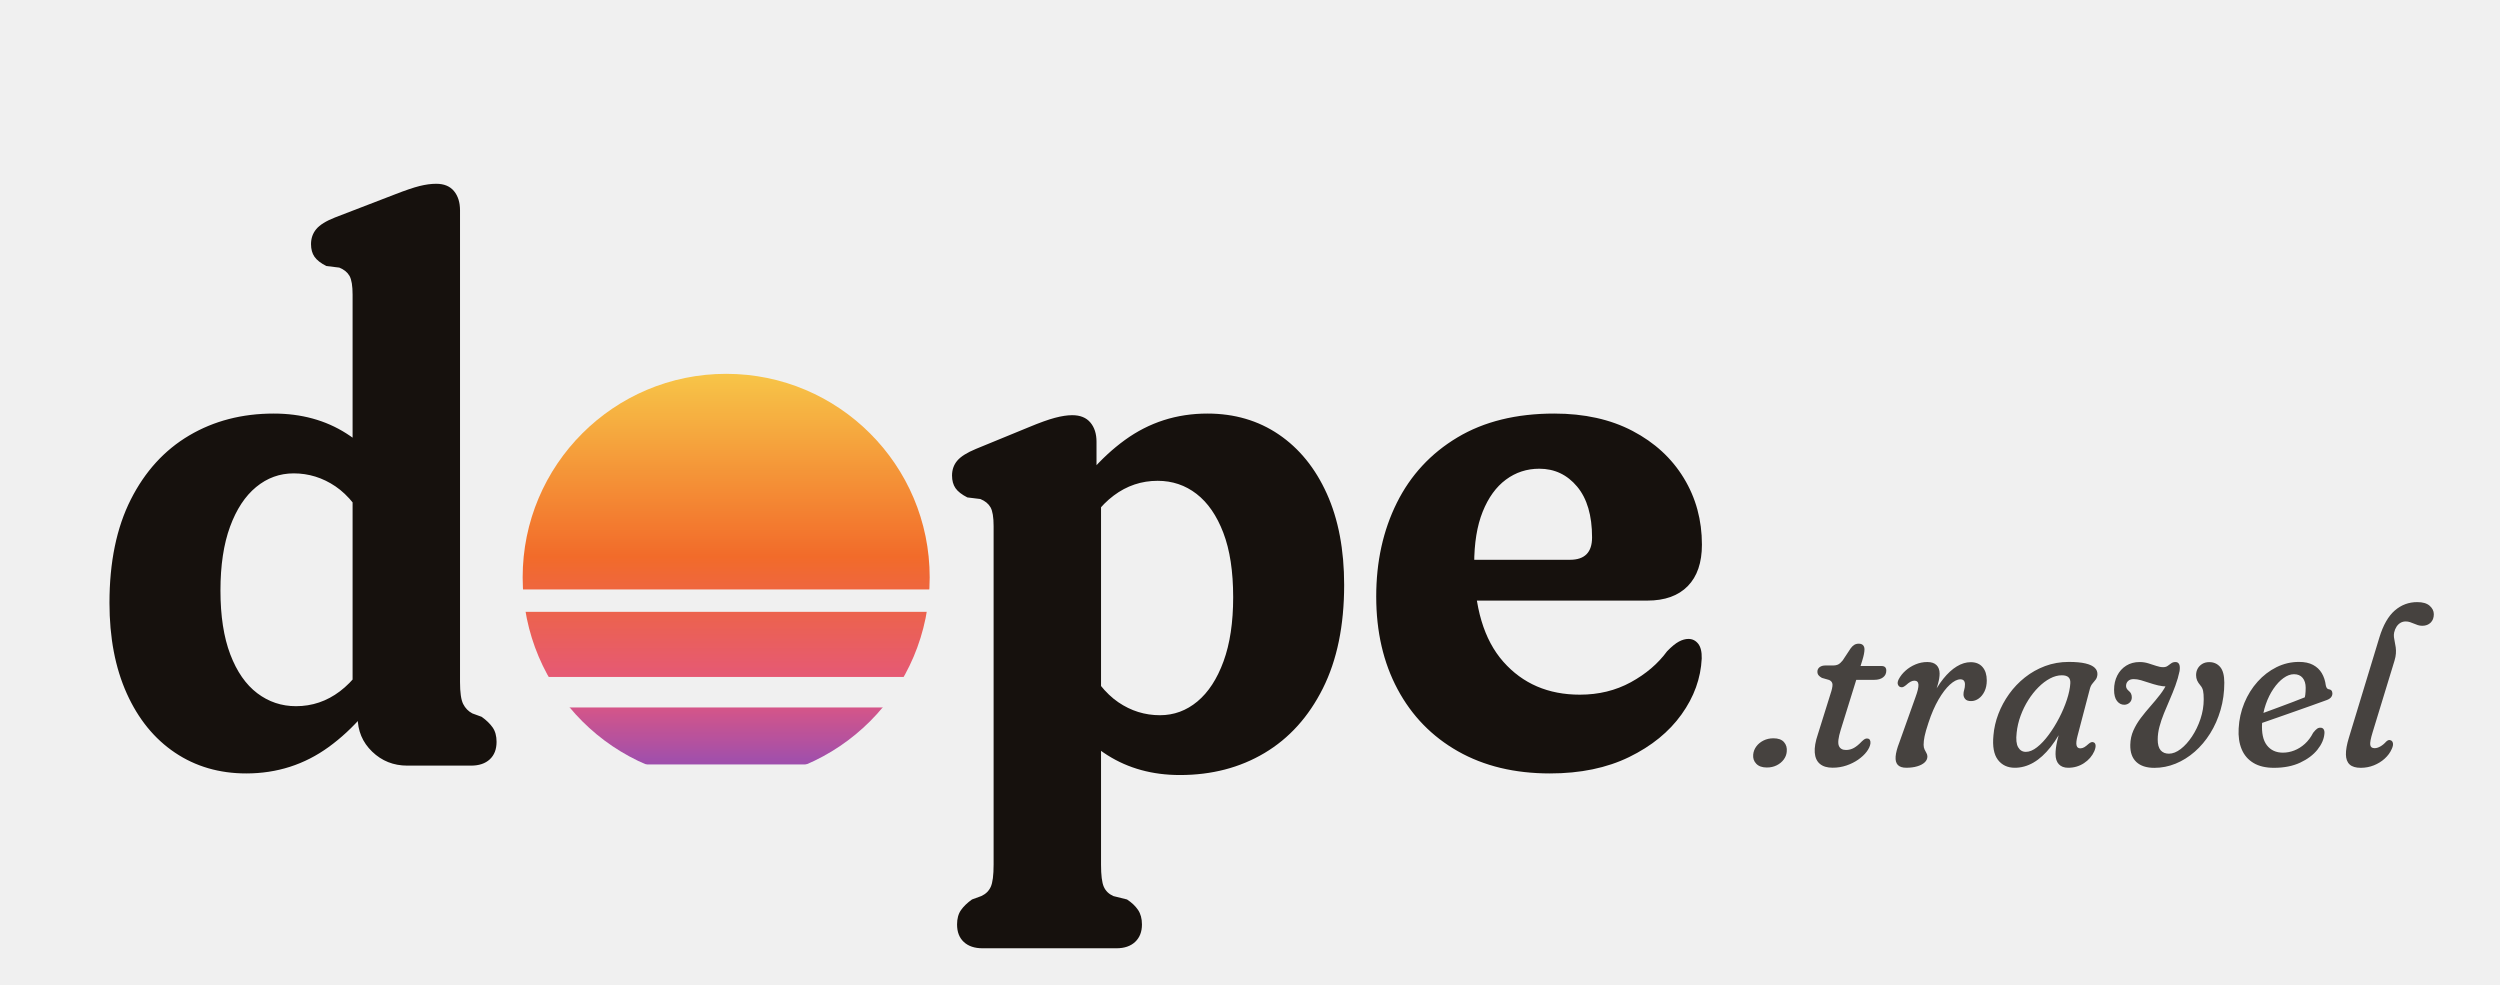
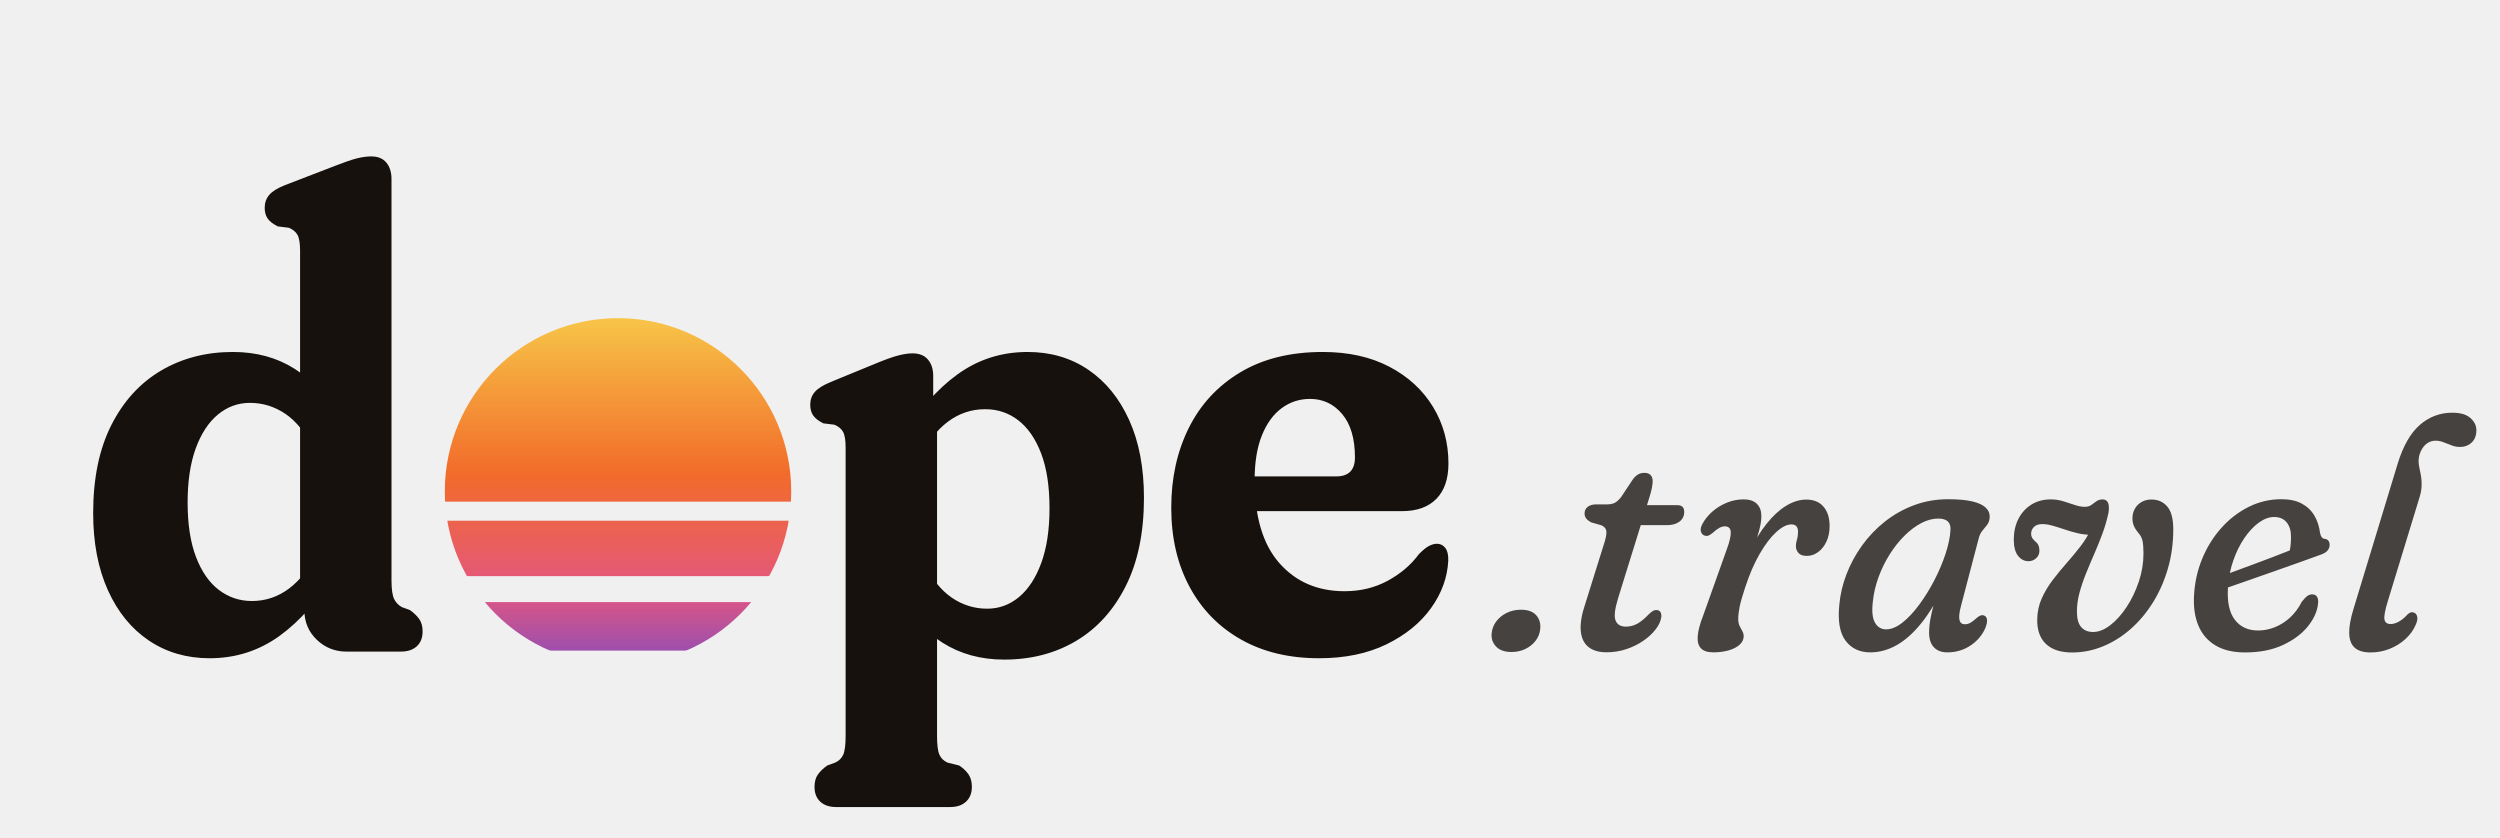
- <svg xmlns="http://www.w3.org/2000/svg" viewBox="0 4 640 252" role="img" aria-label="dope.travel">
+ <svg xmlns="http://www.w3.org/2000/svg" viewBox="0 4 752 252" role="img" aria-label="dope.travel">
  <defs>
    <linearGradient id="sunGrad" x1="0" y1="0" x2="0" y2="1">
      <stop offset="0" stop-color="#F7C548" />
      <stop offset="0.45" stop-color="#F26B2A" />
      <stop offset="0.78" stop-color="#E4577E" />
      <stop offset="1" stop-color="#8E4DB8" />
    </linearGradient>
    <mask id="sunBands">
      <rect x="131.8" y="97.7" width="108.1" height="108.1" fill="white" />
      <rect x="131.8" y="154.9" width="108.1" height="5.73" fill="black" />
      <rect x="131.8" y="177.3" width="108.1" height="7.81" fill="black" />
      <rect x="131.8" y="199.7" width="108.1" height="9.89" fill="black" />
      <rect x="131.8" y="222.1" width="108.1" height="12.49" fill="black" />
    </mask>
  </defs>
  <path d="M91.556 181.892 90.264 181.248V79.428Q90.264 76.04 89.482 74.648Q88.7 73.256 86.872 72.508L83.54 72.1Q81.396 71.012 80.508 69.732Q79.62 68.452 79.62 66.496Q79.62 64.268 80.968 62.648Q82.316 61.028 85.752 59.676L100.964 53.816Q105.104 52.196 107.412 51.622Q109.72 51.048 111.676 51.048Q114.672 51.048 116.218 52.916Q117.764 54.784 117.764 57.844V178.584Q117.764 182.62 118.572 184.224Q119.38 185.828 120.924 186.636L123.3 187.504Q125.108 188.792 126.114 190.224Q127.12 191.656 127.12 193.916Q127.12 196.788 125.382 198.394Q123.644 200.0 120.58 200.0H104.264Q98.988 200.0 95.272 196.42Q91.556 192.84 91.556 187.54ZM28.024 158.332Q28.024 142.688 33.478 131.89Q38.932 121.092 48.432 115.482Q57.932 109.872 70.068 109.872Q80.66 109.872 88.658 114.956Q96.656 120.04 102.008 129.448L94.656 139.512Q90.788 131.832 85.878 128.508Q80.968 125.184 75.184 125.184Q69.816 125.184 65.574 128.674Q61.332 132.164 58.884 138.85Q56.436 145.536 56.436 155.176Q56.436 164.932 58.956 171.538Q61.476 178.144 65.858 181.464Q70.24 184.784 75.776 184.784Q81.984 184.784 87.016 180.976Q92.048 177.168 95.736 169.68L100.444 176.472Q93.492 188.448 84.162 195.224Q74.832 202.0 63.036 202.0Q52.708 202.0 44.796 196.682Q36.884 191.364 32.454 181.53Q28.024 171.696 28.024 158.332Z M280.708 117.084V126.788L281.864 129.62V225.344Q281.864 229.412 282.574 231.016Q283.284 232.62 285.024 233.396L288.52 234.264Q290.328 235.452 291.334 236.934Q292.34 238.416 292.34 240.676Q292.34 243.48 290.602 245.12Q288.864 246.76 285.8 246.76H251.548Q248.484 246.76 246.746 245.154Q245.008 243.548 245.008 240.676Q245.008 238.416 246.014 236.984Q247.02 235.552 248.828 234.264L251.204 233.396Q252.912 232.624 253.638 231.018Q254.364 229.412 254.364 225.344V138.668Q254.364 135.28 253.582 133.888Q252.8 132.496 250.972 131.748L247.64 131.34Q245.496 130.252 244.608 128.972Q243.72 127.692 243.72 125.736Q243.72 123.508 245.068 121.922Q246.416 120.336 249.852 118.916L263.296 113.396Q267.504 111.64 270.05 110.964Q272.596 110.288 274.484 110.288Q277.548 110.288 279.128 112.156Q280.708 114.024 280.708 117.084ZM276.392 142.192 271.684 135.4Q278.636 123.424 287.966 116.648Q297.296 109.872 309.092 109.872Q319.488 109.872 327.366 115.224Q335.244 120.576 339.674 130.394Q344.104 140.212 344.104 153.744Q344.104 169.356 338.65 180.238Q333.196 191.12 323.73 196.764Q314.264 202.408 302.06 202.408Q291.536 202.408 283.504 197.324Q275.472 192.24 270.12 182.832L277.472 172.768Q281.408 180.448 286.284 183.772Q291.16 187.096 296.944 187.096Q302.312 187.096 306.538 183.572Q310.764 180.048 313.228 173.294Q315.692 166.54 315.692 156.9Q315.692 146.976 313.172 140.386Q310.652 133.796 306.32 130.442Q301.988 127.088 296.352 127.088Q290.144 127.088 285.112 130.862Q280.08 134.636 276.392 142.192Z M435.692 143.424Q435.692 150.348 432.062 154.05Q428.432 157.752 421.72 157.752H370.696V147.304H401.928Q407.568 147.304 407.568 141.588Q407.568 133.136 403.742 128.564Q399.916 123.992 394.06 123.992Q389.284 123.992 385.518 126.78Q381.752 129.568 379.572 134.984Q377.392 140.4 377.392 148.4Q377.392 164.952 384.842 173.394Q392.292 181.836 404.452 181.836Q411.66 181.836 417.472 178.664Q423.284 175.492 426.784 170.712Q428.512 168.936 429.792 168.25Q431.072 167.564 432.244 167.564Q433.752 167.564 434.728 168.788Q435.704 170.012 435.64 172.572Q435.288 180.164 430.476 186.886Q425.664 193.608 417.062 197.804Q408.46 202.0 396.776 202.0Q383.24 202.0 373.244 196.332Q363.248 190.664 357.78 180.442Q352.312 170.22 352.312 156.708Q352.312 143.332 357.59 132.724Q362.868 122.116 373.082 115.994Q383.296 109.872 397.888 109.872Q409.444 109.872 417.924 114.314Q426.404 118.756 431.048 126.378Q435.692 134 435.692 143.424Z" fill="#16110D" />
  <circle cx="185.9" cy="151.8" r="52.1" fill="url(#sunGrad)" mask="url(#sunBands)" />
-   <path d="M452.318 200.483Q450.519 200.483 449.597 199.514Q448.675 198.545 448.82 197.161Q448.922 196.03 449.618 195.086Q450.315 194.143 451.456 193.573Q452.597 193.003 454.014 193.003Q455.841 193.003 456.704 193.982Q457.567 194.961 457.406 196.433Q457.313 197.53 456.624 198.454Q455.934 199.378 454.817 199.93Q453.7 200.483 452.318 200.483Z M468.27 178.075 466.419 177.543Q465.851 177.24 465.553 176.868Q465.255 176.496 465.255 175.949Q465.255 175.24 465.812 174.801Q466.37 174.362 467.321 174.362H469.222Q470.07 174.362 470.602 174.085Q471.134 173.809 471.723 173.077L473.778 169.969Q474.195 169.397 474.683 169.09Q475.17 168.783 475.837 168.783Q476.56 168.783 476.933 169.166Q477.307 169.55 477.307 170.246Q477.307 170.727 477.171 171.437Q477.036 172.147 476.742 173.079L471.21 190.894Q470.31 193.804 470.739 194.899Q471.167 195.994 472.57 195.994Q473.658 195.994 474.599 195.471Q475.54 194.947 476.609 193.817Q477.125 193.323 477.421 193.174Q477.716 193.025 478.06 193.065Q478.521 193.096 478.706 193.453Q478.891 193.81 478.828 194.347Q478.679 195.369 477.852 196.455Q477.024 197.542 475.693 198.47Q474.362 199.398 472.685 199.966Q471.007 200.535 469.146 200.535Q467.063 200.535 465.893 199.556Q464.722 198.577 464.577 196.656Q464.431 194.736 465.394 191.914L468.578 181.731Q469.158 180.012 469.121 179.234Q469.084 178.455 468.27 178.075ZM473.082 178.038 474.18 174.502H481.682Q482.89 174.502 482.89 175.68Q482.89 176.779 482.057 177.408Q481.224 178.038 479.843 178.038Z M486.635 179.917Q486.104 179.833 485.878 179.272Q485.652 178.712 486.068 177.897Q486.692 176.696 487.812 175.691Q488.932 174.686 490.382 174.082Q491.832 173.477 493.395 173.477Q494.948 173.477 495.744 174.265Q496.54 175.053 496.54 176.445Q496.54 177.541 496.136 179.035Q495.732 180.529 495.108 182.286Q494.483 184.043 493.844 185.941Q493.205 187.839 492.729 189.77L491.842 189.623Q492.945 185.815 494.385 182.823Q495.825 179.832 497.492 177.759Q499.158 175.686 500.941 174.601Q502.723 173.516 504.494 173.516Q506.464 173.516 507.539 174.772Q508.614 176.028 508.614 178.186Q508.614 179.783 508.045 180.972Q507.477 182.161 506.561 182.819Q505.645 183.478 504.596 183.478Q503.545 183.478 503.098 182.957Q502.651 182.435 502.651 181.767Q502.651 181.157 502.84 180.566Q503.029 179.976 503.029 179.206Q503.029 178.591 502.746 178.248Q502.462 177.906 501.862 177.906Q500.66 177.906 499.176 179.261Q497.691 180.616 496.245 183.114Q494.799 185.611 493.683 189.033Q492.938 191.265 492.692 192.495Q492.446 193.725 492.446 194.663Q492.446 195.369 492.689 195.87Q492.932 196.371 493.172 196.79Q493.412 197.209 493.412 197.675Q493.412 198.527 492.714 199.174Q492.017 199.821 490.797 200.182Q489.577 200.544 488.028 200.544Q486.517 200.544 485.842 199.826Q485.166 199.108 485.279 197.667Q485.391 196.227 486.23 194.073L490.376 182.449Q491.186 180.267 491.124 179.259Q491.063 178.251 490.073 178.251Q489.619 178.251 489.124 178.508Q488.629 178.765 487.918 179.412Q487.577 179.692 487.254 179.847Q486.931 180.002 486.635 179.917Z M531.838 192.426Q531.411 194.053 531.594 194.815Q531.777 195.577 532.55 195.577Q533.089 195.577 533.574 195.29Q534.059 195.003 534.687 194.424Q535.066 194.099 535.38 194.003Q535.694 193.907 535.941 194.029Q536.383 194.178 536.463 194.747Q536.543 195.315 536.154 196.284Q535.311 198.177 533.506 199.362Q531.702 200.548 529.457 200.548Q527.908 200.548 527.062 199.643Q526.217 198.738 526.217 197.031Q526.217 196.355 526.308 195.579Q526.399 194.802 526.64 193.699Q526.88 192.596 527.328 190.97Q527.776 189.343 528.485 186.978L529.001 188.42Q527.107 192.514 524.983 195.207Q522.859 197.901 520.561 199.224Q518.263 200.548 515.803 200.548Q513.004 200.548 511.456 198.506Q509.909 196.465 510.323 192.241Q510.55 189.484 511.582 186.776Q512.614 184.068 514.335 181.665Q516.056 179.262 518.384 177.418Q520.712 175.573 523.545 174.512Q526.378 173.451 529.604 173.451Q532.237 173.451 533.878 173.841Q535.518 174.231 536.266 174.964Q537.013 175.697 536.933 176.725Q536.866 177.492 536.481 177.994Q536.095 178.496 535.666 178.998Q535.237 179.5 535.019 180.296ZM516.264 191.561Q515.961 194.123 516.647 195.299Q517.333 196.476 518.618 196.476Q519.983 196.476 521.502 195.279Q523.021 194.082 524.479 192.102Q525.938 190.123 527.149 187.786Q528.361 185.45 529.125 183.124Q529.888 180.799 530.002 178.931Q530.071 177.9 529.538 177.387Q529.005 176.874 527.823 176.874Q526.346 176.874 524.812 177.685Q523.277 178.497 521.845 179.928Q520.413 181.358 519.235 183.227Q518.057 185.095 517.275 187.23Q516.493 189.364 516.264 191.561Z M569.423 178.773Q569.423 182.453 568.465 185.74Q567.507 189.027 565.808 191.747Q564.109 194.466 561.85 196.442Q559.591 198.418 556.957 199.494Q554.322 200.57 551.514 200.57Q548.488 200.57 546.891 199.056Q545.294 197.543 545.353 194.681Q545.387 192.704 546.145 191.01Q546.903 189.315 548.066 187.782Q549.23 186.249 550.532 184.775Q551.834 183.301 553.01 181.779Q554.186 180.258 554.923 178.583L554.863 179.742Q553.647 179.742 552.465 179.456Q551.283 179.169 550.187 178.797Q549.091 178.424 548.093 178.138Q547.094 177.851 546.228 177.851Q545.29 177.851 544.78 178.348Q544.269 178.845 544.269 179.609Q544.269 180.276 544.936 180.844Q545.357 181.172 545.545 181.571Q545.734 181.971 545.74 182.507Q545.752 183.355 545.168 183.886Q544.585 184.417 543.805 184.417Q542.704 184.417 541.954 183.459Q541.203 182.5 541.203 180.583Q541.203 178.554 542.012 176.951Q542.822 175.347 544.298 174.414Q545.773 173.481 547.766 173.481Q548.888 173.481 549.956 173.808Q551.024 174.134 551.994 174.465Q552.964 174.796 553.759 174.796Q554.476 174.796 554.935 174.46Q555.394 174.123 555.852 173.795Q556.31 173.468 556.992 173.485Q557.61 173.503 557.872 174.066Q558.134 174.628 557.973 175.787Q557.575 177.684 556.893 179.531Q556.212 181.377 555.43 183.158Q554.649 184.938 553.956 186.66Q553.262 188.381 552.818 190.046Q552.374 191.711 552.374 193.333Q552.374 195.193 553.125 196.068Q553.877 196.943 555.244 196.943Q556.713 196.943 558.274 195.74Q559.834 194.537 561.164 192.528Q562.494 190.519 563.323 188.045Q564.152 185.571 564.152 183.025Q564.152 181.62 563.985 180.837Q563.817 180.055 563.304 179.471Q562.72 178.789 562.459 178.177Q562.199 177.565 562.199 176.825Q562.199 175.894 562.618 175.147Q563.038 174.399 563.794 173.951Q564.551 173.503 565.568 173.503Q567.3 173.503 568.361 174.744Q569.423 175.985 569.423 178.773Z M576.017 187.748Q576.017 187.748 577.01 187.391Q578.003 187.035 579.63 186.44Q581.256 185.845 583.183 185.129Q585.11 184.413 587.009 183.694Q588.908 182.976 590.402 182.368L589.783 183.389Q590.046 182.686 590.15 181.884Q590.254 181.082 590.254 180.077Q590.254 178.473 589.476 177.535Q588.698 176.597 587.259 176.597Q585.943 176.597 584.577 177.581Q583.212 178.564 582.022 180.298Q580.831 182.033 580.043 184.291Q579.255 186.549 579.098 189.102Q578.862 192.901 580.323 194.791Q581.785 196.68 584.427 196.68Q585.893 196.68 587.337 196.121Q588.781 195.562 590.036 194.433Q591.292 193.304 592.17 191.587Q592.759 190.833 593.187 190.541Q593.616 190.249 594.135 190.294Q594.664 190.334 594.896 190.775Q595.128 191.215 595.041 191.906Q594.853 193.93 593.26 195.924Q591.667 197.917 588.84 199.239Q586.013 200.561 582.124 200.561Q578.953 200.561 576.88 199.312Q574.806 198.063 573.863 195.795Q572.92 193.526 573.095 190.493Q573.276 187.032 574.552 183.953Q575.827 180.874 577.945 178.514Q580.062 176.154 582.778 174.801Q585.494 173.449 588.55 173.449Q590.72 173.449 592.152 174.218Q593.585 174.987 594.382 176.333Q595.179 177.68 595.398 179.428Q595.488 179.889 595.671 180.144Q595.854 180.399 596.146 180.45Q596.539 180.469 596.798 180.712Q597.057 180.955 597.089 181.436Q597.128 182.048 596.718 182.538Q596.309 183.028 595.257 183.357Q593.724 183.912 591.732 184.626Q589.739 185.339 587.598 186.091Q585.456 186.843 583.434 187.552Q581.412 188.261 579.791 188.824Q578.17 189.387 577.203 189.721Q576.237 190.055 576.237 190.055Z M618.812 158.139Q620.929 158.139 621.993 159.075Q623.057 160.012 623.057 161.237Q623.057 162.606 622.24 163.403Q621.423 164.2 620.106 164.2Q619.488 164.2 618.964 164.027Q618.44 163.853 617.954 163.643Q617.467 163.432 616.954 163.262Q616.44 163.092 615.843 163.092Q615.122 163.092 614.528 163.441Q613.933 163.789 613.516 164.425Q613.099 165.062 612.901 165.924Q612.78 166.532 612.852 167.128Q612.924 167.724 613.066 168.358Q613.208 168.991 613.306 169.712Q613.404 170.432 613.352 171.282Q613.301 172.131 612.984 173.162L607.396 191.446Q606.642 193.897 606.789 194.716Q606.937 195.535 607.892 195.535Q608.583 195.535 609.374 195.087Q610.165 194.639 610.863 193.847Q611.185 193.551 611.457 193.471Q611.73 193.392 612.02 193.522Q612.467 193.664 612.589 194.255Q612.71 194.846 612.289 195.736Q611.699 197.101 610.492 198.199Q609.286 199.297 607.7 199.929Q606.114 200.561 604.35 200.561Q602.439 200.561 601.51 199.707Q600.58 198.854 600.554 197.141Q600.527 195.428 601.31 192.872L609.126 167.176Q610.569 162.462 613.051 160.301Q615.533 158.139 618.812 158.139Z" fill="#16110D" opacity="0.78" />
+   <g transform="translate(449 201) scale(1.7) translate(-449 -201)">
+     <path d="M452.318 200.483Q450.519 200.483 449.597 199.514Q448.675 198.545 448.82 197.161Q448.922 196.03 449.618 195.086Q450.315 194.143 451.456 193.573Q452.597 193.003 454.014 193.003Q455.841 193.003 456.704 193.982Q457.567 194.961 457.406 196.433Q457.313 197.53 456.624 198.454Q455.934 199.378 454.817 199.93Q453.7 200.483 452.318 200.483Z M468.27 178.075 466.419 177.543Q465.851 177.24 465.553 176.868Q465.255 176.496 465.255 175.949Q465.255 175.24 465.812 174.801Q466.37 174.362 467.321 174.362H469.222Q470.07 174.362 470.602 174.085Q471.134 173.809 471.723 173.077L473.778 169.969Q474.195 169.397 474.683 169.09Q475.17 168.783 475.837 168.783Q476.56 168.783 476.933 169.166Q477.307 169.55 477.307 170.246Q477.307 170.727 477.171 171.437Q477.036 172.147 476.742 173.079L471.21 190.894Q470.31 193.804 470.739 194.899Q471.167 195.994 472.57 195.994Q473.658 195.994 474.599 195.471Q475.54 194.947 476.609 193.817Q477.125 193.323 477.421 193.174Q477.716 193.025 478.06 193.065Q478.521 193.096 478.706 193.453Q478.891 193.81 478.828 194.347Q478.679 195.369 477.852 196.455Q477.024 197.542 475.693 198.47Q474.362 199.398 472.685 199.966Q471.007 200.535 469.146 200.535Q467.063 200.535 465.893 199.556Q464.722 198.577 464.577 196.656Q464.431 194.736 465.394 191.914L468.578 181.731Q469.158 180.012 469.121 179.234Q469.084 178.455 468.27 178.075ZM473.082 178.038 474.18 174.502H481.682Q482.89 174.502 482.89 175.68Q482.89 176.779 482.057 177.408Q481.224 178.038 479.843 178.038Z M486.635 179.917Q486.104 179.833 485.878 179.272Q485.652 178.712 486.068 177.897Q486.692 176.696 487.812 175.691Q488.932 174.686 490.382 174.082Q491.832 173.477 493.395 173.477Q494.948 173.477 495.744 174.265Q496.54 175.053 496.54 176.445Q496.54 177.541 496.136 179.035Q495.732 180.529 495.108 182.286Q494.483 184.043 493.844 185.941Q493.205 187.839 492.729 189.77L491.842 189.623Q492.945 185.815 494.385 182.823Q495.825 179.832 497.492 177.759Q499.158 175.686 500.941 174.601Q502.723 173.516 504.494 173.516Q506.464 173.516 507.539 174.772Q508.614 176.028 508.614 178.186Q508.614 179.783 508.045 180.972Q507.477 182.161 506.561 182.819Q505.645 183.478 504.596 183.478Q503.545 183.478 503.098 182.957Q502.651 182.435 502.651 181.767Q502.651 181.157 502.84 180.566Q503.029 179.976 503.029 179.206Q503.029 178.591 502.746 178.248Q502.462 177.906 501.862 177.906Q500.66 177.906 499.176 179.261Q497.691 180.616 496.245 183.114Q494.799 185.611 493.683 189.033Q492.938 191.265 492.692 192.495Q492.446 193.725 492.446 194.663Q492.446 195.369 492.689 195.87Q492.932 196.371 493.172 196.79Q493.412 197.209 493.412 197.675Q493.412 198.527 492.714 199.174Q492.017 199.821 490.797 200.182Q489.577 200.544 488.028 200.544Q486.517 200.544 485.842 199.826Q485.166 199.108 485.279 197.667Q485.391 196.227 486.23 194.073L490.376 182.449Q491.186 180.267 491.124 179.259Q491.063 178.251 490.073 178.251Q489.619 178.251 489.124 178.508Q488.629 178.765 487.918 179.412Q487.577 179.692 487.254 179.847Q486.931 180.002 486.635 179.917Z M531.838 192.426Q531.411 194.053 531.594 194.815Q531.777 195.577 532.55 195.577Q533.089 195.577 533.574 195.29Q534.059 195.003 534.687 194.424Q535.066 194.099 535.38 194.003Q535.694 193.907 535.941 194.029Q536.383 194.178 536.463 194.747Q536.543 195.315 536.154 196.284Q535.311 198.177 533.506 199.362Q531.702 200.548 529.457 200.548Q527.908 200.548 527.062 199.643Q526.217 198.738 526.217 197.031Q526.217 196.355 526.308 195.579Q526.399 194.802 526.64 193.699Q526.88 192.596 527.328 190.97Q527.776 189.343 528.485 186.978L529.001 188.42Q527.107 192.514 524.983 195.207Q522.859 197.901 520.561 199.224Q518.263 200.548 515.803 200.548Q513.004 200.548 511.456 198.506Q509.909 196.465 510.323 192.241Q510.55 189.484 511.582 186.776Q512.614 184.068 514.335 181.665Q516.056 179.262 518.384 177.418Q520.712 175.573 523.545 174.512Q526.378 173.451 529.604 173.451Q532.237 173.451 533.878 173.841Q535.518 174.231 536.266 174.964Q537.013 175.697 536.933 176.725Q536.866 177.492 536.481 177.994Q536.095 178.496 535.666 178.998Q535.237 179.5 535.019 180.296ZM516.264 191.561Q515.961 194.123 516.647 195.299Q517.333 196.476 518.618 196.476Q519.983 196.476 521.502 195.279Q523.021 194.082 524.479 192.102Q525.938 190.123 527.149 187.786Q528.361 185.45 529.125 183.124Q529.888 180.799 530.002 178.931Q530.071 177.9 529.538 177.387Q529.005 176.874 527.823 176.874Q526.346 176.874 524.812 177.685Q523.277 178.497 521.845 179.928Q520.413 181.358 519.235 183.227Q518.057 185.095 517.275 187.23Q516.493 189.364 516.264 191.561Z M569.423 178.773Q569.423 182.453 568.465 185.74Q567.507 189.027 565.808 191.747Q564.109 194.466 561.85 196.442Q559.591 198.418 556.957 199.494Q554.322 200.57 551.514 200.57Q548.488 200.57 546.891 199.056Q545.294 197.543 545.353 194.681Q545.387 192.704 546.145 191.01Q546.903 189.315 548.066 187.782Q549.23 186.249 550.532 184.775Q551.834 183.301 553.01 181.779Q554.186 180.258 554.923 178.583L554.863 179.742Q553.647 179.742 552.465 179.456Q551.283 179.169 550.187 178.797Q549.091 178.424 548.093 178.138Q547.094 177.851 546.228 177.851Q545.29 177.851 544.78 178.348Q544.269 178.845 544.269 179.609Q544.269 180.276 544.936 180.844Q545.357 181.172 545.545 181.571Q545.734 181.971 545.74 182.507Q545.752 183.355 545.168 183.886Q544.585 184.417 543.805 184.417Q542.704 184.417 541.954 183.459Q541.203 182.5 541.203 180.583Q541.203 178.554 542.012 176.951Q542.822 175.347 544.298 174.414Q545.773 173.481 547.766 173.481Q548.888 173.481 549.956 173.808Q551.024 174.134 551.994 174.465Q552.964 174.796 553.759 174.796Q554.476 174.796 554.935 174.46Q555.394 174.123 555.852 173.795Q556.31 173.468 556.992 173.485Q557.61 173.503 557.872 174.066Q558.134 174.628 557.973 175.787Q557.575 177.684 556.893 179.531Q556.212 181.377 555.43 183.158Q554.649 184.938 553.956 186.66Q553.262 188.381 552.818 190.046Q552.374 191.711 552.374 193.333Q552.374 195.193 553.125 196.068Q553.877 196.943 555.244 196.943Q556.713 196.943 558.274 195.74Q559.834 194.537 561.164 192.528Q562.494 190.519 563.323 188.045Q564.152 185.571 564.152 183.025Q564.152 181.62 563.985 180.837Q563.817 180.055 563.304 179.471Q562.72 178.789 562.459 178.177Q562.199 177.565 562.199 176.825Q562.199 175.894 562.618 175.147Q563.038 174.399 563.794 173.951Q564.551 173.503 565.568 173.503Q567.3 173.503 568.361 174.744Q569.423 175.985 569.423 178.773Z M576.017 187.748Q576.017 187.748 577.01 187.391Q578.003 187.035 579.63 186.44Q581.256 185.845 583.183 185.129Q585.11 184.413 587.009 183.694Q588.908 182.976 590.402 182.368L589.783 183.389Q590.046 182.686 590.15 181.884Q590.254 181.082 590.254 180.077Q590.254 178.473 589.476 177.535Q588.698 176.597 587.259 176.597Q585.943 176.597 584.577 177.581Q583.212 178.564 582.022 180.298Q580.831 182.033 580.043 184.291Q579.255 186.549 579.098 189.102Q578.862 192.901 580.323 194.791Q581.785 196.68 584.427 196.68Q585.893 196.68 587.337 196.121Q588.781 195.562 590.036 194.433Q591.292 193.304 592.17 191.587Q592.759 190.833 593.187 190.541Q593.616 190.249 594.135 190.294Q594.664 190.334 594.896 190.775Q595.128 191.215 595.041 191.906Q594.853 193.93 593.26 195.924Q591.667 197.917 588.84 199.239Q586.013 200.561 582.124 200.561Q578.953 200.561 576.88 199.312Q574.806 198.063 573.863 195.795Q572.92 193.526 573.095 190.493Q573.276 187.032 574.552 183.953Q575.827 180.874 577.945 178.514Q580.062 176.154 582.778 174.801Q585.494 173.449 588.55 173.449Q590.72 173.449 592.152 174.218Q593.585 174.987 594.382 176.333Q595.179 177.68 595.398 179.428Q595.488 179.889 595.671 180.144Q595.854 180.399 596.146 180.45Q596.539 180.469 596.798 180.712Q597.057 180.955 597.089 181.436Q597.128 182.048 596.718 182.538Q596.309 183.028 595.257 183.357Q593.724 183.912 591.732 184.626Q589.739 185.339 587.598 186.091Q585.456 186.843 583.434 187.552Q581.412 188.261 579.791 188.824Q578.17 189.387 577.203 189.721Q576.237 190.055 576.237 190.055Z M618.812 158.139Q620.929 158.139 621.993 159.075Q623.057 160.012 623.057 161.237Q623.057 162.606 622.24 163.403Q621.423 164.2 620.106 164.2Q619.488 164.2 618.964 164.027Q618.44 163.853 617.954 163.643Q617.467 163.432 616.954 163.262Q616.44 163.092 615.843 163.092Q615.122 163.092 614.528 163.441Q613.933 163.789 613.516 164.425Q613.099 165.062 612.901 165.924Q612.78 166.532 612.852 167.128Q612.924 167.724 613.066 168.358Q613.208 168.991 613.306 169.712Q613.404 170.432 613.352 171.282Q613.301 172.131 612.984 173.162L607.396 191.446Q606.642 193.897 606.789 194.716Q606.937 195.535 607.892 195.535Q608.583 195.535 609.374 195.087Q610.165 194.639 610.863 193.847Q611.185 193.551 611.457 193.471Q611.73 193.392 612.02 193.522Q612.467 193.664 612.589 194.255Q612.71 194.846 612.289 195.736Q611.699 197.101 610.492 198.199Q609.286 199.297 607.7 199.929Q606.114 200.561 604.35 200.561Q602.439 200.561 601.51 199.707Q600.58 198.854 600.554 197.141Q600.527 195.428 601.31 192.872L609.126 167.176Q610.569 162.462 613.051 160.301Q615.533 158.139 618.812 158.139Z" fill="#16110D" opacity="0.78" />
+   </g>
</svg>
